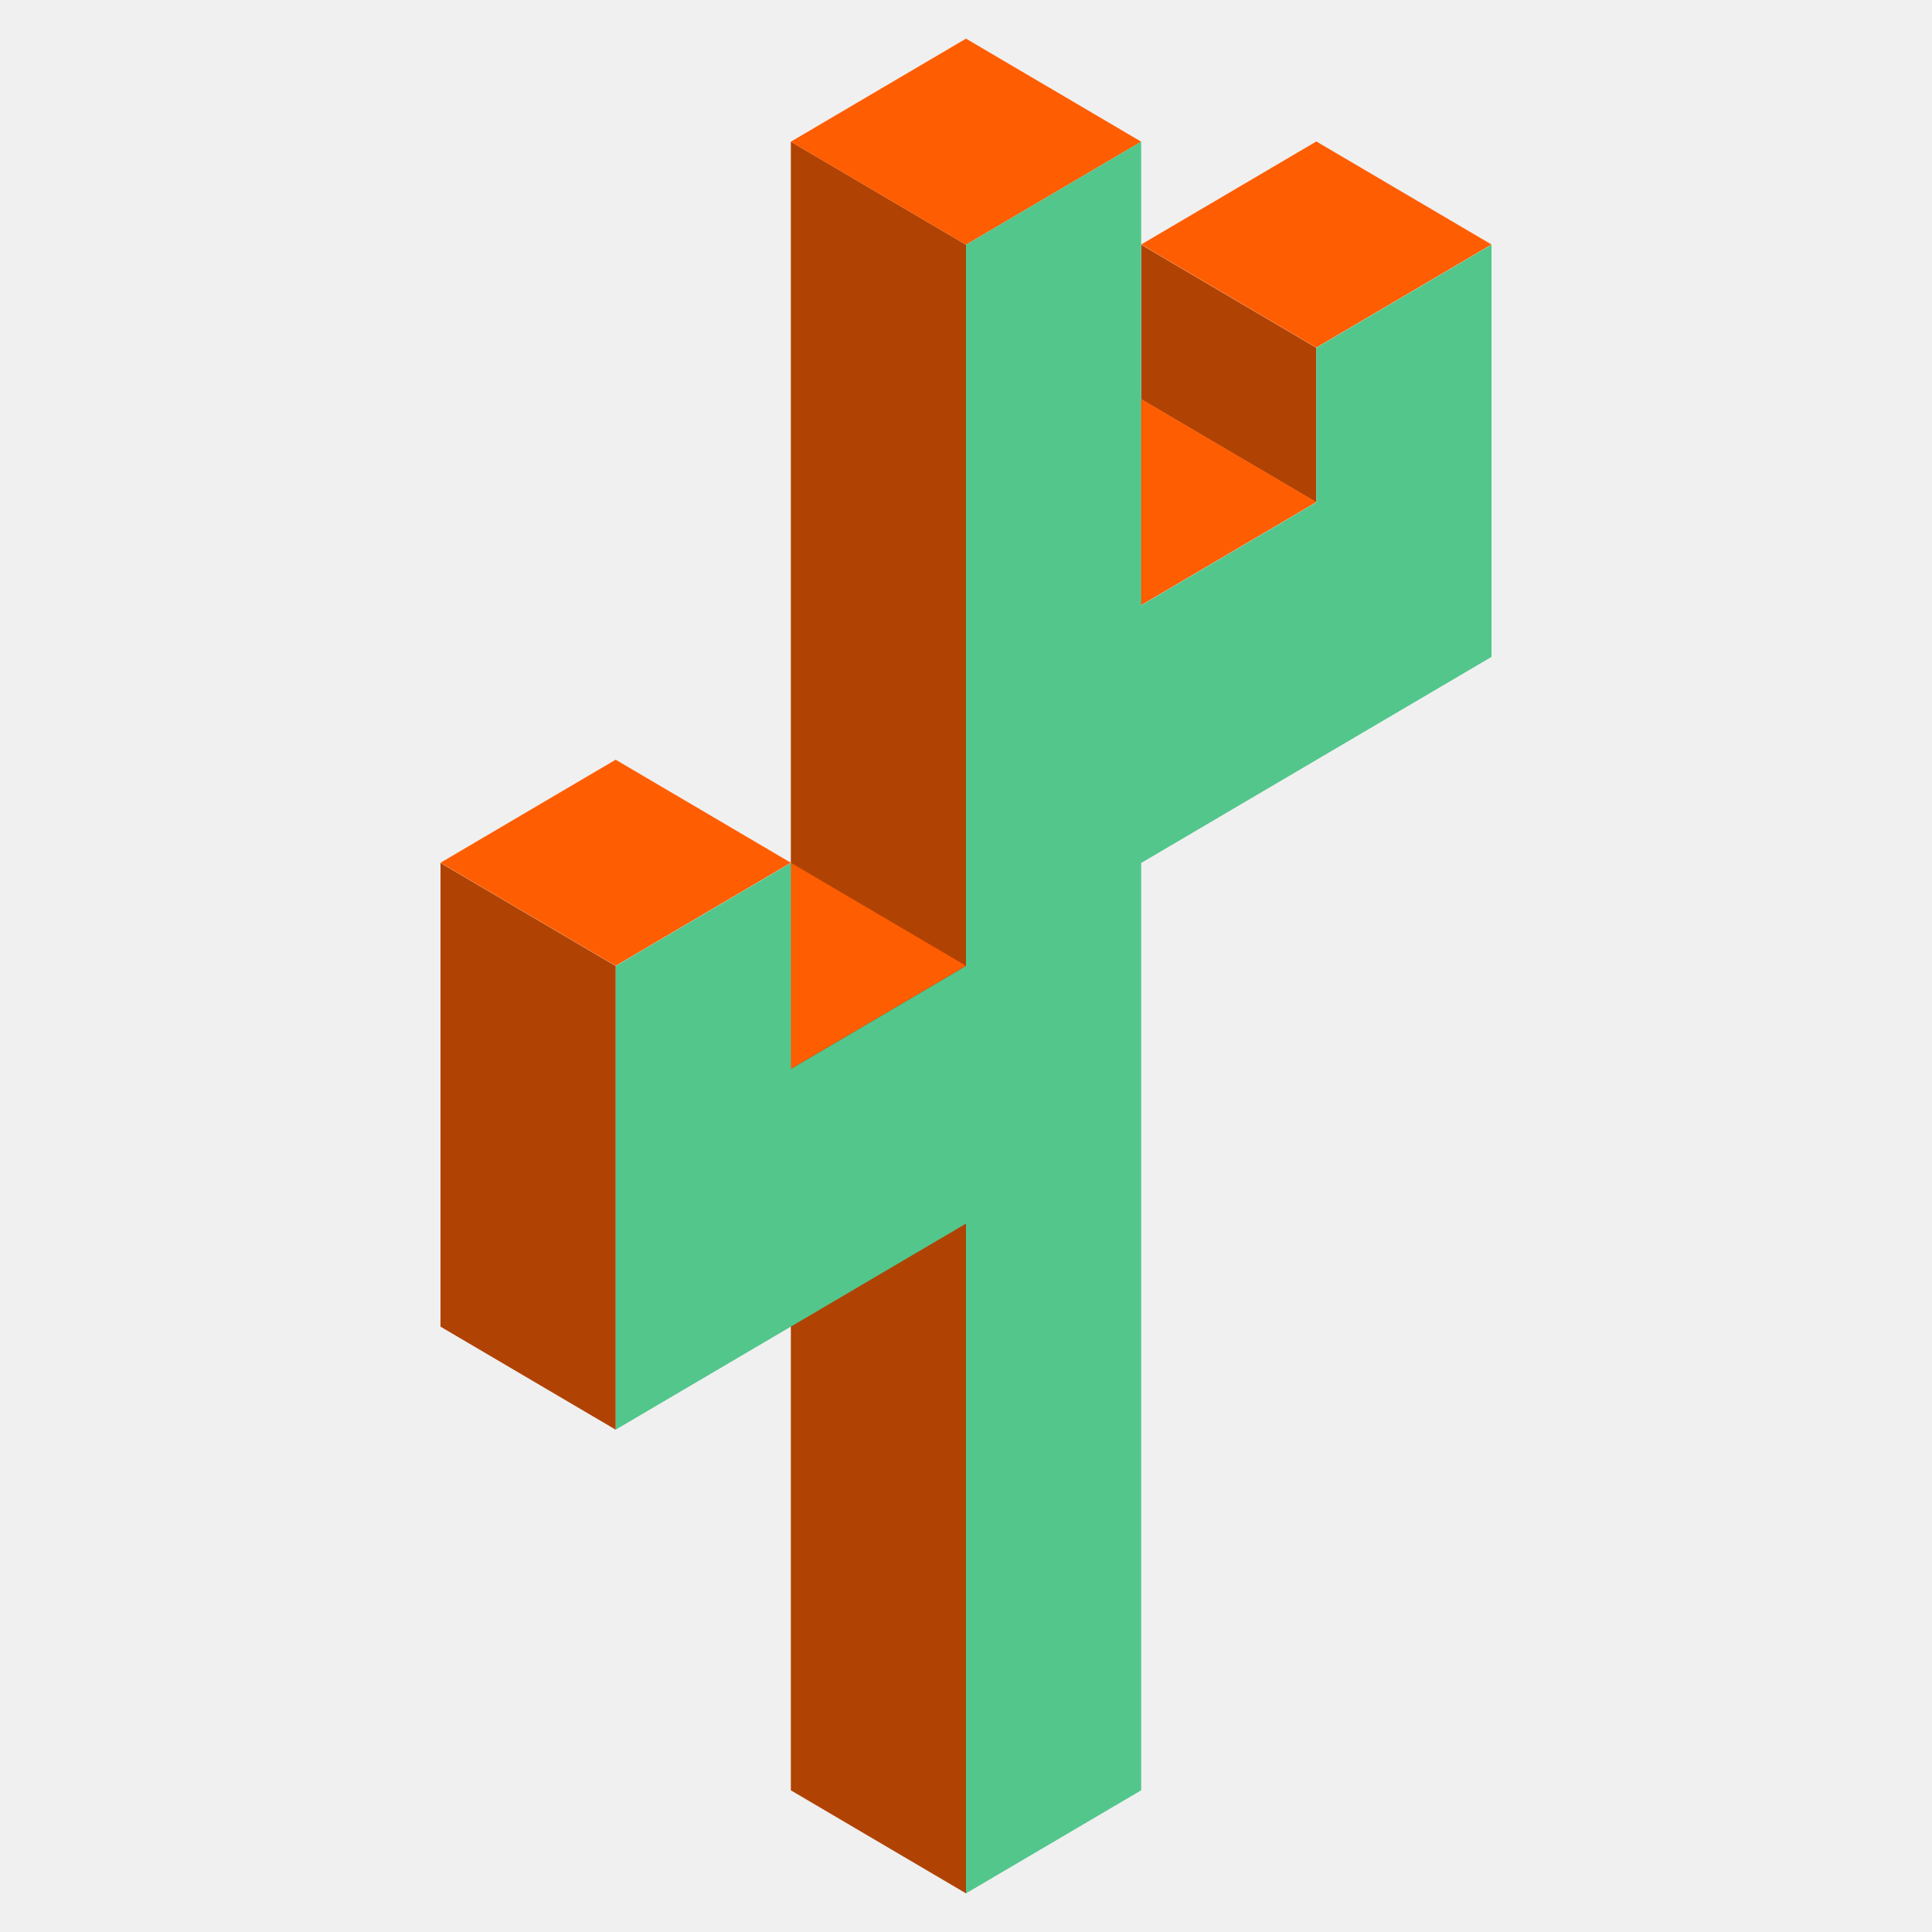
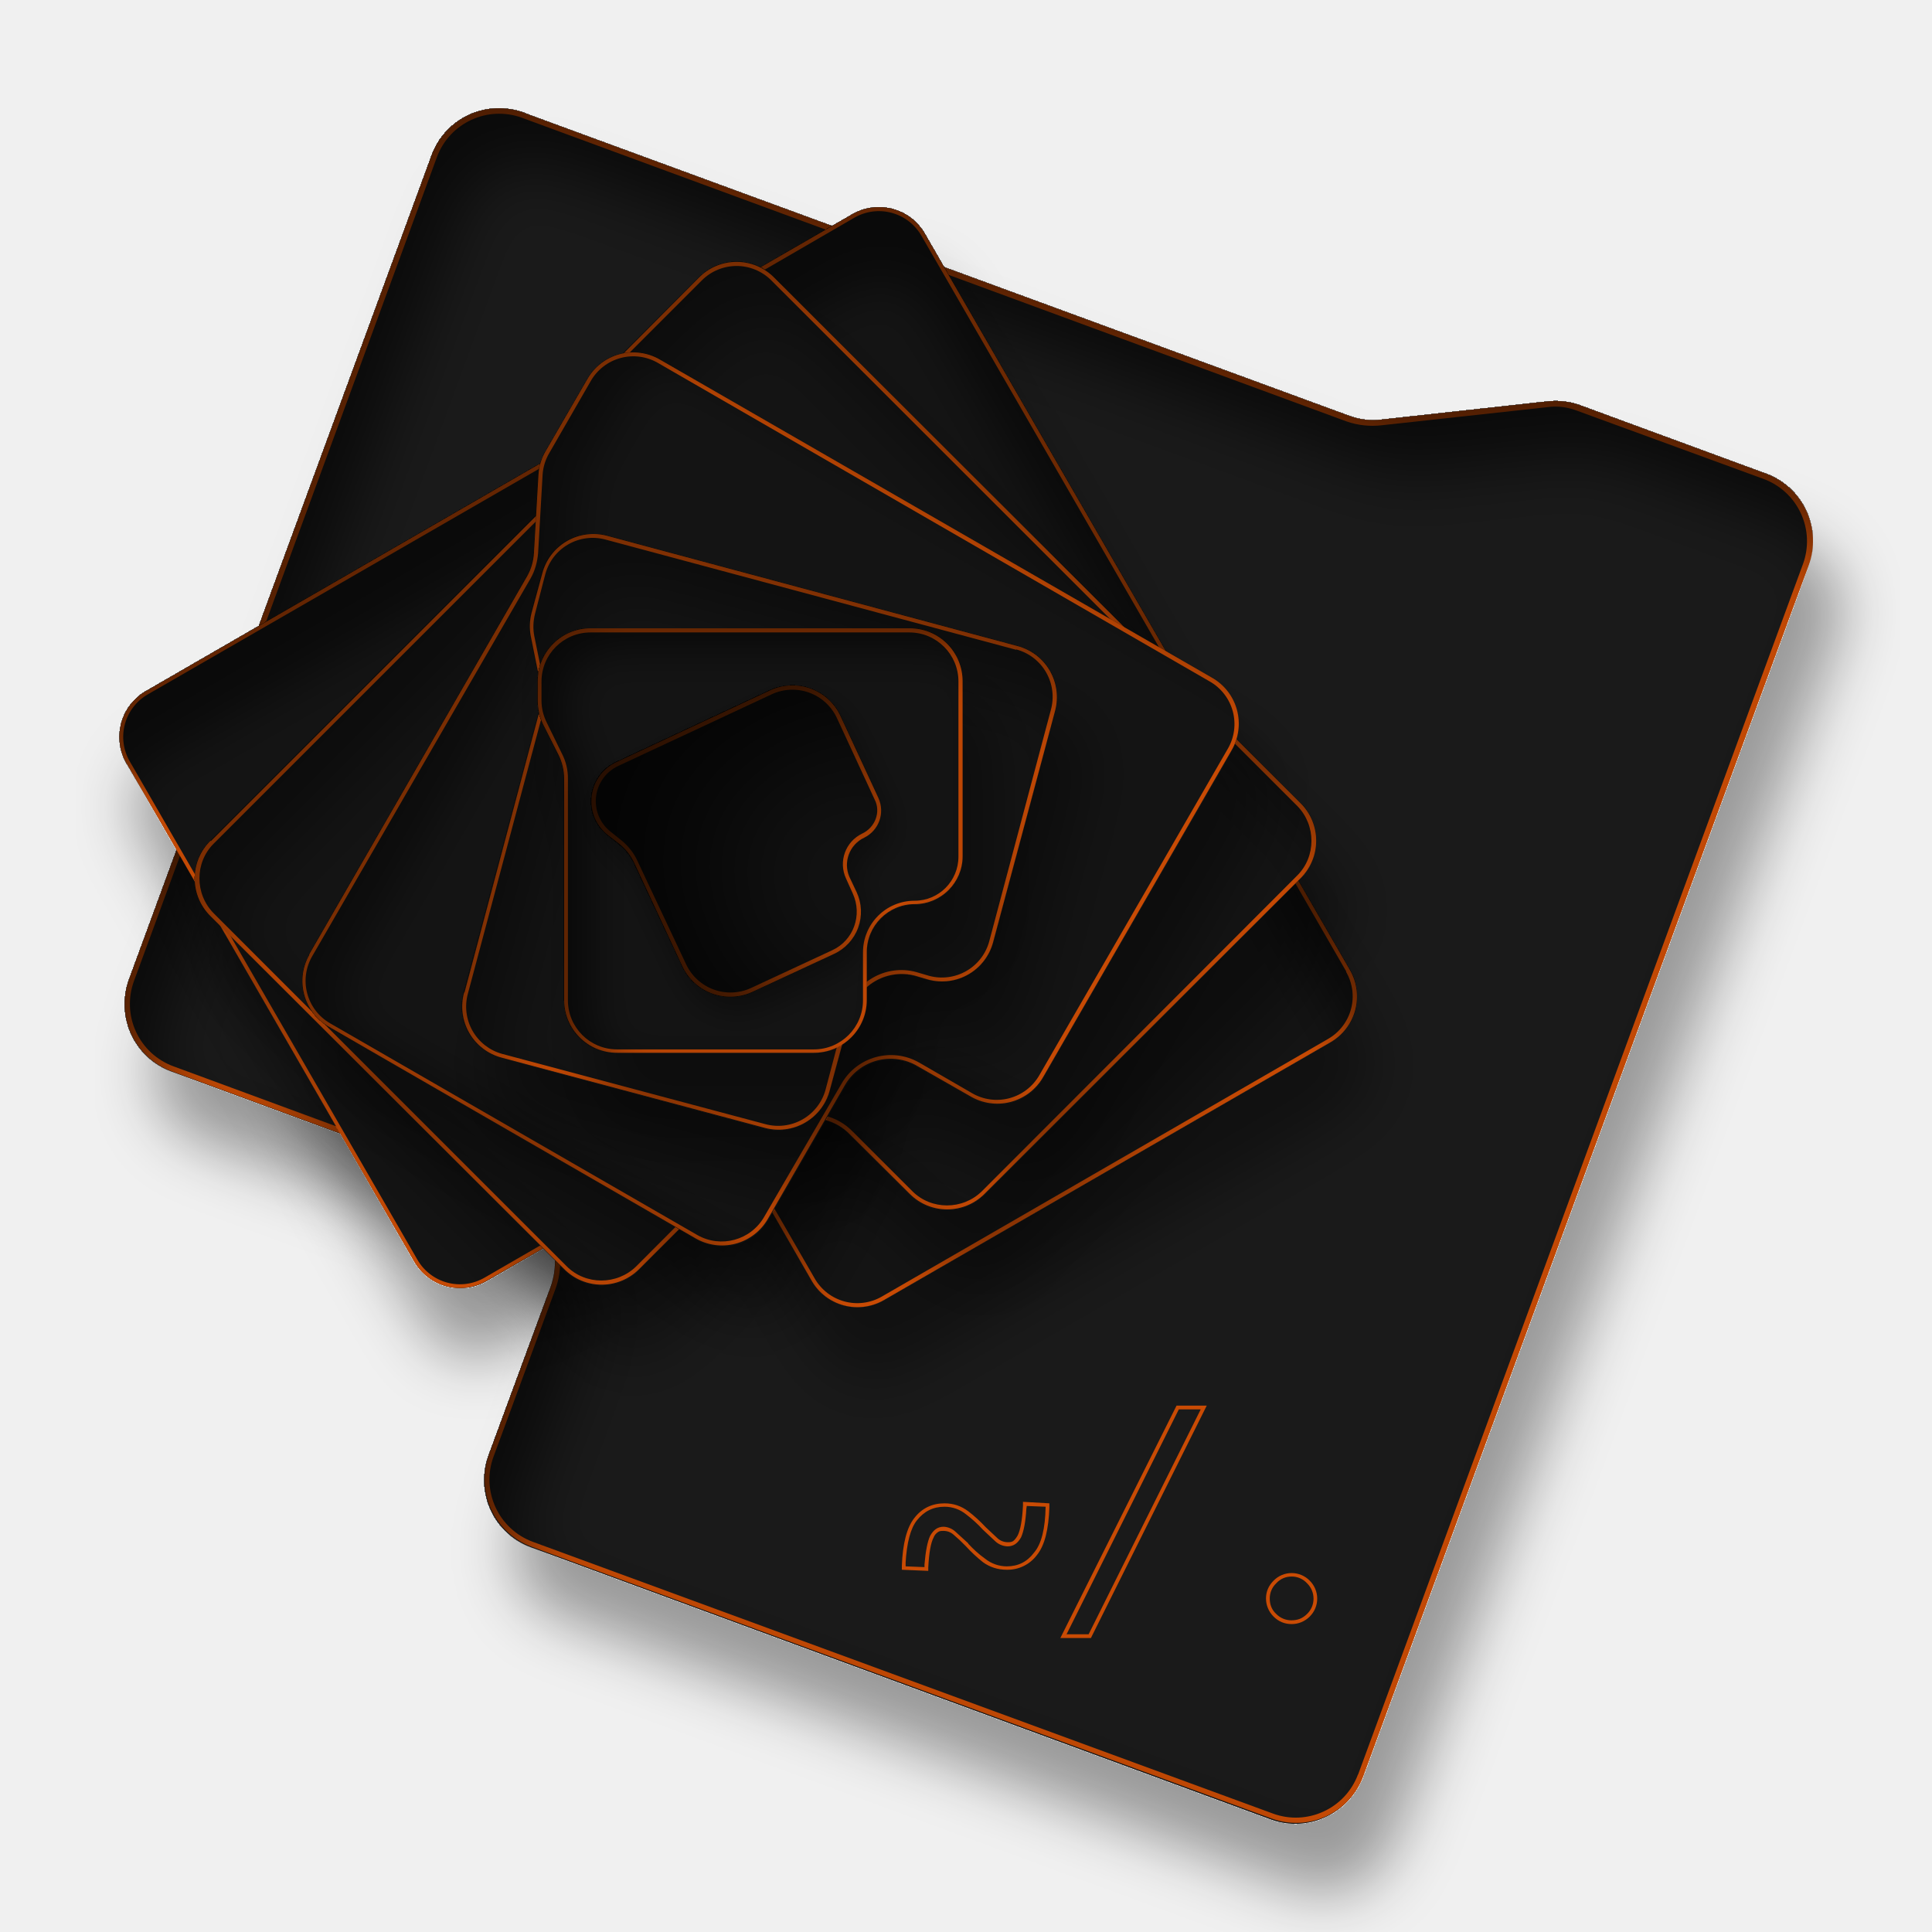
- <svg xmlns="http://www.w3.org/2000/svg" fill="none" viewBox="0 0 500 500">
-   <path fill="#B04304" d="M295.334 103.333v-40L340.667 90v40l-45.333-26.667ZM250.001 63.333l-45.334-26.666v426.666L250.001 490V63.333Z" />
-   <path fill="#FF5D01" d="m250.001 129.944 45.333-26.667 45.333 26.667-45.333 26.667-45.333-26.667ZM204.667 36.667 250.001 10l45.333 26.667-45.333 26.666-45.334-26.666ZM295.334 63.277l45.333-26.666L386 63.277l-45.333 26.667-45.333-26.667ZM114 223.277l45.333-26.667 45.334 26.667-45.334 26.667L114 223.277ZM250 249.944l-45.333-26.667v53.333L250 249.944Z" />
-   <path fill="#53C68C" d="m250 63.333 45.333-26.666v120L340.667 130V90L386 63.333V170l-90.667 53.333v240L250 490V316.667L159.333 370V250l45.334-26.667v53.334L250 250V63.333Z" />
-   <path fill="#B04304" d="M159.333 250 114 223.334v120L159.333 370V250Z" />
+ <svg xmlns="http://www.w3.org/2000/svg" width="512" height="512" fill="none">
+   <g clip-path="url(#a)">
+     <g filter="url(#b)">
+       <path fill="#1A1A1A" d="M114.4 41.2A19 19 0 0 1 138.8 30l218.6 80.4a19 19 0 0 0 8.7 1l43.8-4.9c3-.3 5.9 0 8.7 1l49.2 18.2a19 19 0 0 1 11.3 24.4l-118 320.8a19 19 0 0 1-24.3 11.3l-196-72.1a19 19 0 0 1-11.3-24.4l16.4-44.5a19 19 0 0 0-11.3-24.4L45.5 284a19 19 0 0 1-11.3-24.3l80.2-218.4Z" />
+       <path fill="#C94B04" fill-rule="evenodd" d="m359.9 470.3 117.9-320.8a17.6 17.6 0 0 0-10.5-22.6l-49.2-18c-2.6-1-5.3-1.4-8-1l-43.9 4.8a21 21 0 0 1-9.3-1L138.3 31.2a17.6 17.6 0 0 0-22.5 10.4L35.5 260A17.6 17.6 0 0 0 46 282.6l89 32.8a20.4 20.4 0 0 1 12.2 26.2L130.8 386a17.6 17.6 0 0 0 10.4 22.6l196.1 72a17.6 17.6 0 0 0 22.6-10.4Zm-221-440.4a19 19 0 0 0-24.5 11.3L34.2 259.6a19 19 0 0 0 11.3 24.3l89 32.8A19 19 0 0 1 146 341l-16.4 44.5a19 19 0 0 0 11.3 24.4l196 72a19 19 0 0 0 24.4-11.2l118-320.8a19 19 0 0 0-11.4-24.4l-49.2-18.1a19 19 0 0 0-8.7-1l-43.8 4.8c-3 .4-6 0-8.7-1L138.8 29.9Z" clip-rule="evenodd" />
+     </g>
+     <g filter="url(#c)">
+       <path fill="#141414" d="M33.6 202.4a14 14 0 0 1 5.2-19.3l133-76.8a14 14 0 0 0 4.7-4.4l15.9-24a14 14 0 0 1 4.7-4.5l28.8-16.6a14 14 0 0 1 19.2 5.2l112.6 195a14 14 0 0 1-5.1 19.2l-118.3 68.3a14 14 0 0 1-19.2-5.1l-14.4-25a14 14 0 0 0-19.2-5.2L129 339.5a14 14 0 0 1-19.2-5.2l-76.2-132Z" />
+       <path fill="#C94B04" fill-rule="evenodd" d="m356.8 257.5-112.6-195a13 13 0 0 0-17.8-4.8l-28.8 16.7a13 13 0 0 0-4.3 4l-15.9 24c-1.3 2-3 3.7-5 4.8L39.2 184a13 13 0 0 0-4.8 17.8l76.2 132a13 13 0 0 0 17.8 4.8l52.4-30.3a15.1 15.1 0 0 1 20.7 5.5l14.4 25a13 13 0 0 0 17.8 4.8L352 275.3a13 13 0 0 0 4.7-17.8Zm-318-74.4a14 14 0 0 0-5.2 19.3l76.2 132a14 14 0 0 0 19.2 5l52.5-30.2a14 14 0 0 1 19.2 5.2l14.4 25a14 14 0 0 0 19.2 5.1l118.3-68.3a14 14 0 0 0 5.1-19.2L245.1 62a14 14 0 0 0-19.2-5.2l-28.8 16.6a14 14 0 0 0-4.7 4.5l-15.9 24a14 14 0 0 1-4.7 4.4l-133 76.8Z" clip-rule="evenodd" />
+     </g>
+     <g filter="url(#d)">
+       <path fill="#141414" d="M55.9 242.7a14 14 0 0 1 0-19.9l95.2-95.2a14 14 0 0 0 3.4-5.5l7.8-23.5c.7-2.1 1.9-4 3.4-5.5l19.6-19.6a14 14 0 0 1 19.9 0L344.6 213a14 14 0 0 1 0 19.9l-83.7 83.6a14 14 0 0 1-19.9 0l-15.9-16a14 14 0 0 0-20 0l-35.7 35.9a14 14 0 0 1-20 0L56 242.7Z" />
+       <path fill="#C94B04" fill-rule="evenodd" d="M343.8 213.6 204.4 74.3a13 13 0 0 0-18.4 0l-19.5 19.5a13 13 0 0 0-3.2 5.1l-7.8 23.6a16 16 0 0 1-3.7 5.9l-95.2 95.2c-5 5-5 13.3 0 18.4l93.6 93.6c5 5 13.3 5 18.4 0l35.8-35.9c6-5.9 15.5-5.9 21.4 0l16 16c5 5 13.3 5 18.4 0l83.6-83.7c5-5 5-13.3 0-18.4Zm-288 9.2a14 14 0 0 0 0 20l93.7 93.5a14 14 0 0 0 19.9 0l35.8-35.8a14 14 0 0 1 19.9 0l16 15.9a14 14 0 0 0 19.8 0l83.7-83.6a14 14 0 0 0 0-20L205.2 73.6a14 14 0 0 0-20 0l-19.5 19.6a14 14 0 0 0-3.4 5.5l-7.8 23.5c-.7 2.1-1.9 4-3.4 5.5l-95.2 95.2Z" clip-rule="evenodd" />
+     </g>
+     <g filter="url(#e)">
+       <path fill="#141414" d="M87 272a14 14 0 0 1-5-19l57.8-100.2c1-1.9 1.7-4 1.8-6.2l1.3-20.8a14 14 0 0 1 1.8-6.2l11-19a14 14 0 0 1 19.3-5.2l146.3 84.4a14 14 0 0 1 5.1 19.2l-50 86.6a14 14 0 0 1-19.2 5.2l-14-8.1a14 14 0 0 0-19.2 5.1l-20.4 35.4a14 14 0 0 1-19.3 5.1L87 272.1Z" />
+       <path fill="#C94B04" fill-rule="evenodd" d="M320.6 180.6 174.4 96.2a13 13 0 0 0-17.8 4.7l-11 19.1a13 13 0 0 0-1.8 5.7l-1.2 20.9c-.2 2.3-.8 4.6-2 6.7l-57.8 100a13 13 0 0 0 4.7 17.9l97.3 56.1a13 13 0 0 0 17.7-4.8l20.5-35.3a15.1 15.1 0 0 1 20.6-5.6l14 8.1a13 13 0 0 0 17.8-4.7l50-86.6a13 13 0 0 0-4.8-17.8ZM82 253a14 14 0 0 0 5 19l97.2 56.1a14 14 0 0 0 19.3-5.1l20.4-35.4a14 14 0 0 1 19.2-5.1l14 8a14 14 0 0 0 19.3-5l50-86.7a14 14 0 0 0-5.2-19.2L174.9 95.3a14 14 0 0 0-19.2 5.1l-11 19a14 14 0 0 0-2 6.3l-1.2 20.8a14 14 0 0 1-1.8 6.2L81.9 253Z" clip-rule="evenodd" />
+     </g>
+     <g filter="url(#f)">
+       <path fill="#141414" d="M132.9 280.3a14 14 0 0 1-10-17.3l20.1-75c.6-2 .6-4.3.2-6.4l-2.6-12.8a14 14 0 0 1 .2-6.5l2.8-10.3a14 14 0 0 1 17.2-10l108.8 29.2a14 14 0 0 1 10 17.2L263 249.6a14 14 0 0 1-17.2 10l-3.4-1a14 14 0 0 0-17.2 10l-5.5 20.4a14 14 0 0 1-17.2 10l-69.7-18.7Z" />
+       <path fill="#C94B04" fill-rule="evenodd" d="M269.3 172.2 160.5 143a13 13 0 0 0-16 9.2l-2.7 10.4c-.5 2-.6 4-.2 6l2.6 12.8c.5 2.3.4 4.6-.2 7l-20 74.9a13 13 0 0 0 9.1 16l69.7 18.6a13 13 0 0 0 16-9.2l5.4-20.4c2.2-8 10.5-12.9 18.6-10.7l3.4 1a13 13 0 0 0 16-9.3l16.3-61.2a13 13 0 0 0-9.2-16ZM123 263a14 14 0 0 0 10 17.3l69.7 18.6a14 14 0 0 0 17.2-10l5.5-20.3a14 14 0 0 1 17.2-10l3.4 1a14 14 0 0 0 17.2-10l16.4-61.2a14 14 0 0 0-10-17.2L160.9 142a14 14 0 0 0-17.2 10l-2.8 10.3a14 14 0 0 0-.2 6.5l2.6 12.8a14 14 0 0 1-.2 6.4l-20 75Z" clip-rule="evenodd" />
+     </g>
+     <g filter="url(#g)">
+       <path fill="#141414" d="M163.6 279.1a14 14 0 0 1-14.1-14v-58.7a14 14 0 0 0-1.5-6.3l-4-8a14 14 0 0 1-1.5-6.4v-5.1a14 14 0 0 1 14-14H241a14 14 0 0 1 14 14V227c0 7-5.6 12.7-12.6 12.7s-12.7 5.7-12.7 12.7V265a14 14 0 0 1-14 14h-52.1Z" />
+       <path fill="#C94B04" fill-rule="evenodd" d="M241 167.6h-84.5a13 13 0 0 0-13 13v5.1c0 2 .5 4 1.4 5.8l4 8.2a14 14 0 0 1 1.6 6.7v58.7a13 13 0 0 0 13 13h52.2a13 13 0 0 0 13-13v-12.7c0-7.6 6.1-13.7 13.7-13.7 6.4 0 11.6-5.2 11.6-11.7v-46.4a13 13 0 0 0-13-13ZM149.5 265a14 14 0 0 0 14 14h52.2a14 14 0 0 0 14-14v-12.7c0-7 5.7-12.7 12.7-12.7 7 0 12.7-5.7 12.7-12.7v-46.4a14 14 0 0 0-14.1-14h-84.5a14 14 0 0 0-14 14v5.1c0 2.2.5 4.4 1.4 6.3l4.1 8.1c1 2 1.5 4.2 1.5 6.3V265Z" clip-rule="evenodd" />
+     </g>
+     <g filter="url(#h)">
+       <path fill="#141414" d="M199.5 262.8a14 14 0 0 1-18.7-6.8L168 228.7a14 14 0 0 0-4-5l-3-2.4a11.4 11.4 0 0 1 2.2-19.3l40.7-19a14 14 0 0 1 18.7 6.8l10 21.6a8 8 0 0 1-3.7 10.5 8 8 0 0 0-3.9 10.5l1.9 4c2.9 6.2.2 13.5-6 16.4l-21.5 10Z" />
+       <path fill="#C94B04" fill-rule="evenodd" d="m204.5 184-40.7 19a10.3 10.3 0 0 0-2 17.4l3 2.4c1.8 1.5 3.2 3.3 4.2 5.5l12.8 27.2a13 13 0 0 0 17.3 6.3l21.5-10c5.6-2.6 8-9.3 5.4-15l-1.8-4a9 9 0 0 1 4.3-11.9c3.4-1.6 5-5.7 3.3-9l-10-21.6a13 13 0 0 0-17.3-6.3Zm-23.7 72a14 14 0 0 0 18.7 6.8l21.5-10a12.3 12.3 0 0 0 6-16.4l-1.9-4A8 8 0 0 1 229 222a8 8 0 0 0 3.8-10.5l-10-21.6A14 14 0 0 0 204 183l-40.7 19a11.4 11.4 0 0 0-2.2 19.3l3 2.3a14 14 0 0 1 4 5.1l12.7 27.3Z" clip-rule="evenodd" />
+     </g>
+     <path fill="#C94B04" fill-rule="evenodd" d="m246 416.3-7-.3v-1c.2-5.8 1.3-10.2 3.3-12.7 2-2.6 4.7-3.9 8-3.9 2.4 0 4.4.7 6.3 2.1a37 37 0 0 1 4.6 4.2l3.2 3a4 4 0 0 0 2.6 1c.6 0 1 0 1.5-.3.4-.3.8-.8 1.2-1.5.7-1.4 1.2-4 1.4-7.9v-1l7 .4v1c-.2 5.8-1.2 10.1-3.3 12.7a9.7 9.7 0 0 1-8 3.9c-2.4 0-4.5-.7-6.3-2a39.3 39.3 0 0 1-4.6-4.3 42.9 42.9 0 0 0-3.2-3 4 4 0 0 0-2.6-1c-.6 0-1.1 0-1.5.3a3 3 0 0 0-1.2 1.5c-.7 1.3-1.2 3.9-1.4 7.9v1Zm10.6-7.2c1.3 1.4 2.8 2.8 4.5 4a9.2 9.2 0 0 0 5.7 2c3 0 5.4-1.2 7.2-3.6 2-2.3 3-6.4 3.1-12.2l-5-.2-.1.7c-.2 3.5-.7 6-1.4 7.6-.9 1.6-2 2.4-3.6 2.4a5 5 0 0 1-3.3-1.4l-3.2-3a33.8 33.8 0 0 0-4.5-4.1 9 9 0 0 0-5.7-2c-3 0-5.4 1.2-7.3 3.6-1.7 2.1-2.7 6-3 11.2v1l5 .2v-.7c.3-3.6.8-6.1 1.5-7.6.9-1.6 2-2.4 3.6-2.4a5 5 0 0 1 3.2 1.4l3.3 3Zm24.4 25 30.8-61.6h8l-30.7 61.6h-8Zm1.6-1h5.9l29.7-59.6h-5.8l-29.8 59.7Zm59.7-2.7c-1.9 0-3.5-.7-4.8-2-1.3-1.3-2-3-2-4.8 0-1.8.7-3.4 2-4.7a6.7 6.7 0 0 1 9.6 0 6.7 6.7 0 0 1 0 9.5c-1.3 1.3-3 2-4.8 2Zm-4.1-10.8a5.5 5.5 0 0 0-1.7 4c0 1.6.5 3 1.7 4.1a5.6 5.6 0 0 0 4 1.7c1.7 0 3-.5 4.2-1.7a5.6 5.6 0 0 0 1.7-4c0-1.6-.6-3-1.7-4.1a5.5 5.5 0 0 0-4.1-1.8c-1.6 0-3 .6-4.1 1.8Z" clip-rule="evenodd" />
+   </g>
+   <defs>
+     <filter id="b" width="478.3" height="488.4" x="25.3" y="28.8" color-interpolation-filters="sRGB" filterUnits="userSpaceOnUse">
+       <feFlood flood-opacity="0" result="BackgroundImageFix" />
+       <feColorMatrix in="SourceAlpha" result="hardAlpha" values="0 0 0 0 0 0 0 0 0 0 0 0 0 0 0 0 0 0 127 0" />
+       <feOffset dx="7.8" dy="18.4" />
+       <feGaussianBlur stdDeviation="7.8" />
+       <feComposite in2="hardAlpha" operator="out" />
+       <feColorMatrix values="0 0 0 0 0 0 0 0 0 0 0 0 0 0 0 0 0 0 0.36 0" />
+       <feBlend in2="BackgroundImageFix" result="effect1_dropShadow_18_399" />
+       <feBlend in="SourceGraphic" in2="effect1_dropShadow_18_399" result="shape" />
+       <feColorMatrix in="SourceAlpha" result="hardAlpha" values="0 0 0 0 0 0 0 0 0 0 0 0 0 0 0 0 0 0 127 0" />
+       <feOffset dx="7.8" dy="13.6" />
+       <feGaussianBlur stdDeviation="8.7" />
+       <feComposite in2="hardAlpha" k2="-1" k3="1" operator="arithmetic" />
+       <feColorMatrix values="0 0 0 0 0 0 0 0 0 0 0 0 0 0 0 0 0 0 0.62 0" />
+       <feBlend in2="shape" result="effect2_innerShadow_18_399" />
+     </filter>
+     <filter id="c" width="358.9" height="325.4" x="20.1" y="54.9" color-interpolation-filters="sRGB" filterUnits="userSpaceOnUse">
+       <feFlood flood-opacity="0" result="BackgroundImageFix" />
+       <feColorMatrix in="SourceAlpha" result="hardAlpha" values="0 0 0 0 0 0 0 0 0 0 0 0 0 0 0 0 0 0 127 0" />
+       <feOffset dx="3.9" dy="18.4" />
+       <feGaussianBlur stdDeviation="7.8" />
+       <feComposite in2="hardAlpha" operator="out" />
+       <feColorMatrix values="0 0 0 0 0 0 0 0 0 0 0 0 0 0 0 0 0 0 0.36 0" />
+       <feBlend in2="BackgroundImageFix" result="effect1_dropShadow_18_399" />
+       <feBlend in="SourceGraphic" in2="effect1_dropShadow_18_399" result="shape" />
+       <feColorMatrix in="SourceAlpha" result="hardAlpha" values="0 0 0 0 0 0 0 0 0 0 0 0 0 0 0 0 0 0 127 0" />
+       <feOffset dx="1" dy="19.4" />
+       <feGaussianBlur stdDeviation="6.3" />
+       <feComposite in2="hardAlpha" k2="-1" k3="1" operator="arithmetic" />
+       <feColorMatrix values="0 0 0 0 0 0 0 0 0 0 0 0 0 0 0 0 0 0 0.5 0" />
+       <feBlend in2="shape" result="effect2_innerShadow_18_399" />
+     </filter>
+     <filter id="d" width="327.9" height="305" x="44" y="69.4" color-interpolation-filters="sRGB" filterUnits="userSpaceOnUse">
+       <feFlood flood-opacity="0" result="BackgroundImageFix" />
+       <feColorMatrix in="SourceAlpha" result="hardAlpha" values="0 0 0 0 0 0 0 0 0 0 0 0 0 0 0 0 0 0 127 0" />
+       <feOffset dx="7.8" dy="18.4" />
+       <feGaussianBlur stdDeviation="7.8" />
+       <feComposite in2="hardAlpha" operator="out" />
+       <feColorMatrix values="0 0 0 0 0 0 0 0 0 0 0 0 0 0 0 0 0 0 0.36 0" />
+       <feBlend in2="BackgroundImageFix" result="effect1_dropShadow_18_399" />
+       <feBlend in="SourceGraphic" in2="effect1_dropShadow_18_399" result="shape" />
+       <feColorMatrix in="SourceAlpha" result="hardAlpha" values="0 0 0 0 0 0 0 0 0 0 0 0 0 0 0 0 0 0 127 0" />
+       <feOffset dx="7.8" dy="13.6" />
+       <feGaussianBlur stdDeviation="8.7" />
+       <feComposite in2="hardAlpha" k2="-1" k3="1" operator="arithmetic" />
+       <feColorMatrix values="0 0 0 0 0 0 0 0 0 0 0 0 0 0 0 0 0 0 0.4 0" />
+       <feBlend in2="shape" result="effect2_innerShadow_18_399" />
+     </filter>
+     <filter id="e" width="279.3" height="270.7" x="72.2" y="93.4" color-interpolation-filters="sRGB" filterUnits="userSpaceOnUse">
+       <feFlood flood-opacity="0" result="BackgroundImageFix" />
+       <feColorMatrix in="SourceAlpha" result="hardAlpha" values="0 0 0 0 0 0 0 0 0 0 0 0 0 0 0 0 0 0 127 0" />
+       <feOffset dx="7.8" dy="18.4" />
+       <feGaussianBlur stdDeviation="7.8" />
+       <feComposite in2="hardAlpha" operator="out" />
+       <feColorMatrix values="0 0 0 0 0 0 0 0 0 0 0 0 0 0 0 0 0 0 0.36 0" />
+       <feBlend in2="BackgroundImageFix" result="effect1_dropShadow_18_399" />
+       <feBlend in="SourceGraphic" in2="effect1_dropShadow_18_399" result="shape" />
+       <feColorMatrix in="SourceAlpha" result="hardAlpha" values="0 0 0 0 0 0 0 0 0 0 0 0 0 0 0 0 0 0 127 0" />
+       <feOffset dx="10.7" dy="3.9" />
+       <feGaussianBlur stdDeviation="5.8" />
+       <feComposite in2="hardAlpha" k2="-1" k3="1" operator="arithmetic" />
+       <feColorMatrix values="0 0 0 0 0 0 0 0 0 0 0 0 0 0 0 0 0 0 0.4 0" />
+       <feBlend in2="shape" result="effect2_innerShadow_18_399" />
+     </filter>
+     <filter id="f" width="188.6" height="191.8" x="114.7" y="141.5" color-interpolation-filters="sRGB" filterUnits="userSpaceOnUse">
+       <feFlood flood-opacity="0" result="BackgroundImageFix" />
+       <feColorMatrix in="SourceAlpha" result="hardAlpha" values="0 0 0 0 0 0 0 0 0 0 0 0 0 0 0 0 0 0 127 0" />
+       <feOffset dx="7.8" dy="18.4" />
+       <feGaussianBlur stdDeviation="7.8" />
+       <feComposite in2="hardAlpha" operator="out" />
+       <feColorMatrix values="0 0 0 0 0 0 0 0 0 0 0 0 0 0 0 0 0 0 0.36 0" />
+       <feBlend in2="BackgroundImageFix" result="effect1_dropShadow_18_399" />
+       <feBlend in="SourceGraphic" in2="effect1_dropShadow_18_399" result="shape" />
+       <feColorMatrix in="SourceAlpha" result="hardAlpha" values="0 0 0 0 0 0 0 0 0 0 0 0 0 0 0 0 0 0 127 0" />
+       <feOffset dx="7.8" dy="13.6" />
+       <feGaussianBlur stdDeviation="8.7" />
+       <feComposite in2="hardAlpha" k2="-1" k3="1" operator="arithmetic" />
+       <feColorMatrix values="0 0 0 0 0 0 0 0 0 0 0 0 0 0 0 0 0 0 0.4 0" />
+       <feBlend in2="shape" result="effect2_innerShadow_18_399" />
+     </filter>
+     <filter id="g" width="143.6" height="146.5" x="134.7" y="166.5" color-interpolation-filters="sRGB" filterUnits="userSpaceOnUse">
+       <feFlood flood-opacity="0" result="BackgroundImageFix" />
+       <feColorMatrix in="SourceAlpha" result="hardAlpha" values="0 0 0 0 0 0 0 0 0 0 0 0 0 0 0 0 0 0 127 0" />
+       <feOffset dx="7.8" dy="18.4" />
+       <feGaussianBlur stdDeviation="7.8" />
+       <feComposite in2="hardAlpha" operator="out" />
+       <feColorMatrix values="0 0 0 0 0 0 0 0 0 0 0 0 0 0 0 0 0 0 0.36 0" />
+       <feBlend in2="BackgroundImageFix" result="effect1_dropShadow_18_399" />
+       <feBlend in="SourceGraphic" in2="effect1_dropShadow_18_399" result="shape" />
+       <feColorMatrix in="SourceAlpha" result="hardAlpha" values="0 0 0 0 0 0 0 0 0 0 0 0 0 0 0 0 0 0 127 0" />
+       <feOffset dx="6.8" dy="4.8" />
+       <feGaussianBlur stdDeviation="5.8" />
+       <feComposite in2="hardAlpha" k2="-1" k3="1" operator="arithmetic" />
+       <feColorMatrix values="0 0 0 0 0 0 0 0 0 0 0 0 0 0 0 0 0 0 0.6 0" />
+       <feBlend in2="shape" result="effect2_innerShadow_18_399" />
+     </filter>
+     <filter id="h" width="110.7" height="97.9" x="150.9" y="177.8" color-interpolation-filters="sRGB" filterUnits="userSpaceOnUse">
+       <feFlood flood-opacity="0" result="BackgroundImageFix" />
+       <feColorMatrix in="SourceAlpha" result="hardAlpha" values="0 0 0 0 0 0 0 0 0 0 0 0 0 0 0 0 0 0 127 0" />
+       <feOffset dx="1.9" dy="3.9" />
+       <feGaussianBlur stdDeviation="3.9" />
+       <feComposite in2="hardAlpha" operator="out" />
+       <feColorMatrix values="0 0 0 0 0 0 0 0 0 0 0 0 0 0 0 0 0 0 0.36 0" />
+       <feBlend in2="BackgroundImageFix" result="effect1_dropShadow_18_399" />
+       <feBlend in="SourceGraphic" in2="effect1_dropShadow_18_399" result="shape" />
+       <feColorMatrix in="SourceAlpha" result="hardAlpha" values="0 0 0 0 0 0 0 0 0 0 0 0 0 0 0 0 0 0 127 0" />
+       <feOffset dx="28.1" dy="11.6" />
+       <feGaussianBlur stdDeviation="19.4" />
+       <feComposite in2="hardAlpha" k2="-1" k3="1" operator="arithmetic" />
+       <feColorMatrix values="0 0 0 0 0 0 0 0 0 0 0 0 0 0 0 0 0 0 0.82 0" />
+       <feBlend in2="shape" result="effect2_innerShadow_18_399" />
+     </filter>
+     <clipPath id="a">
+       <path fill="#fff" d="M0 0h512v512H0z" />
+     </clipPath>
+   </defs>
</svg>
